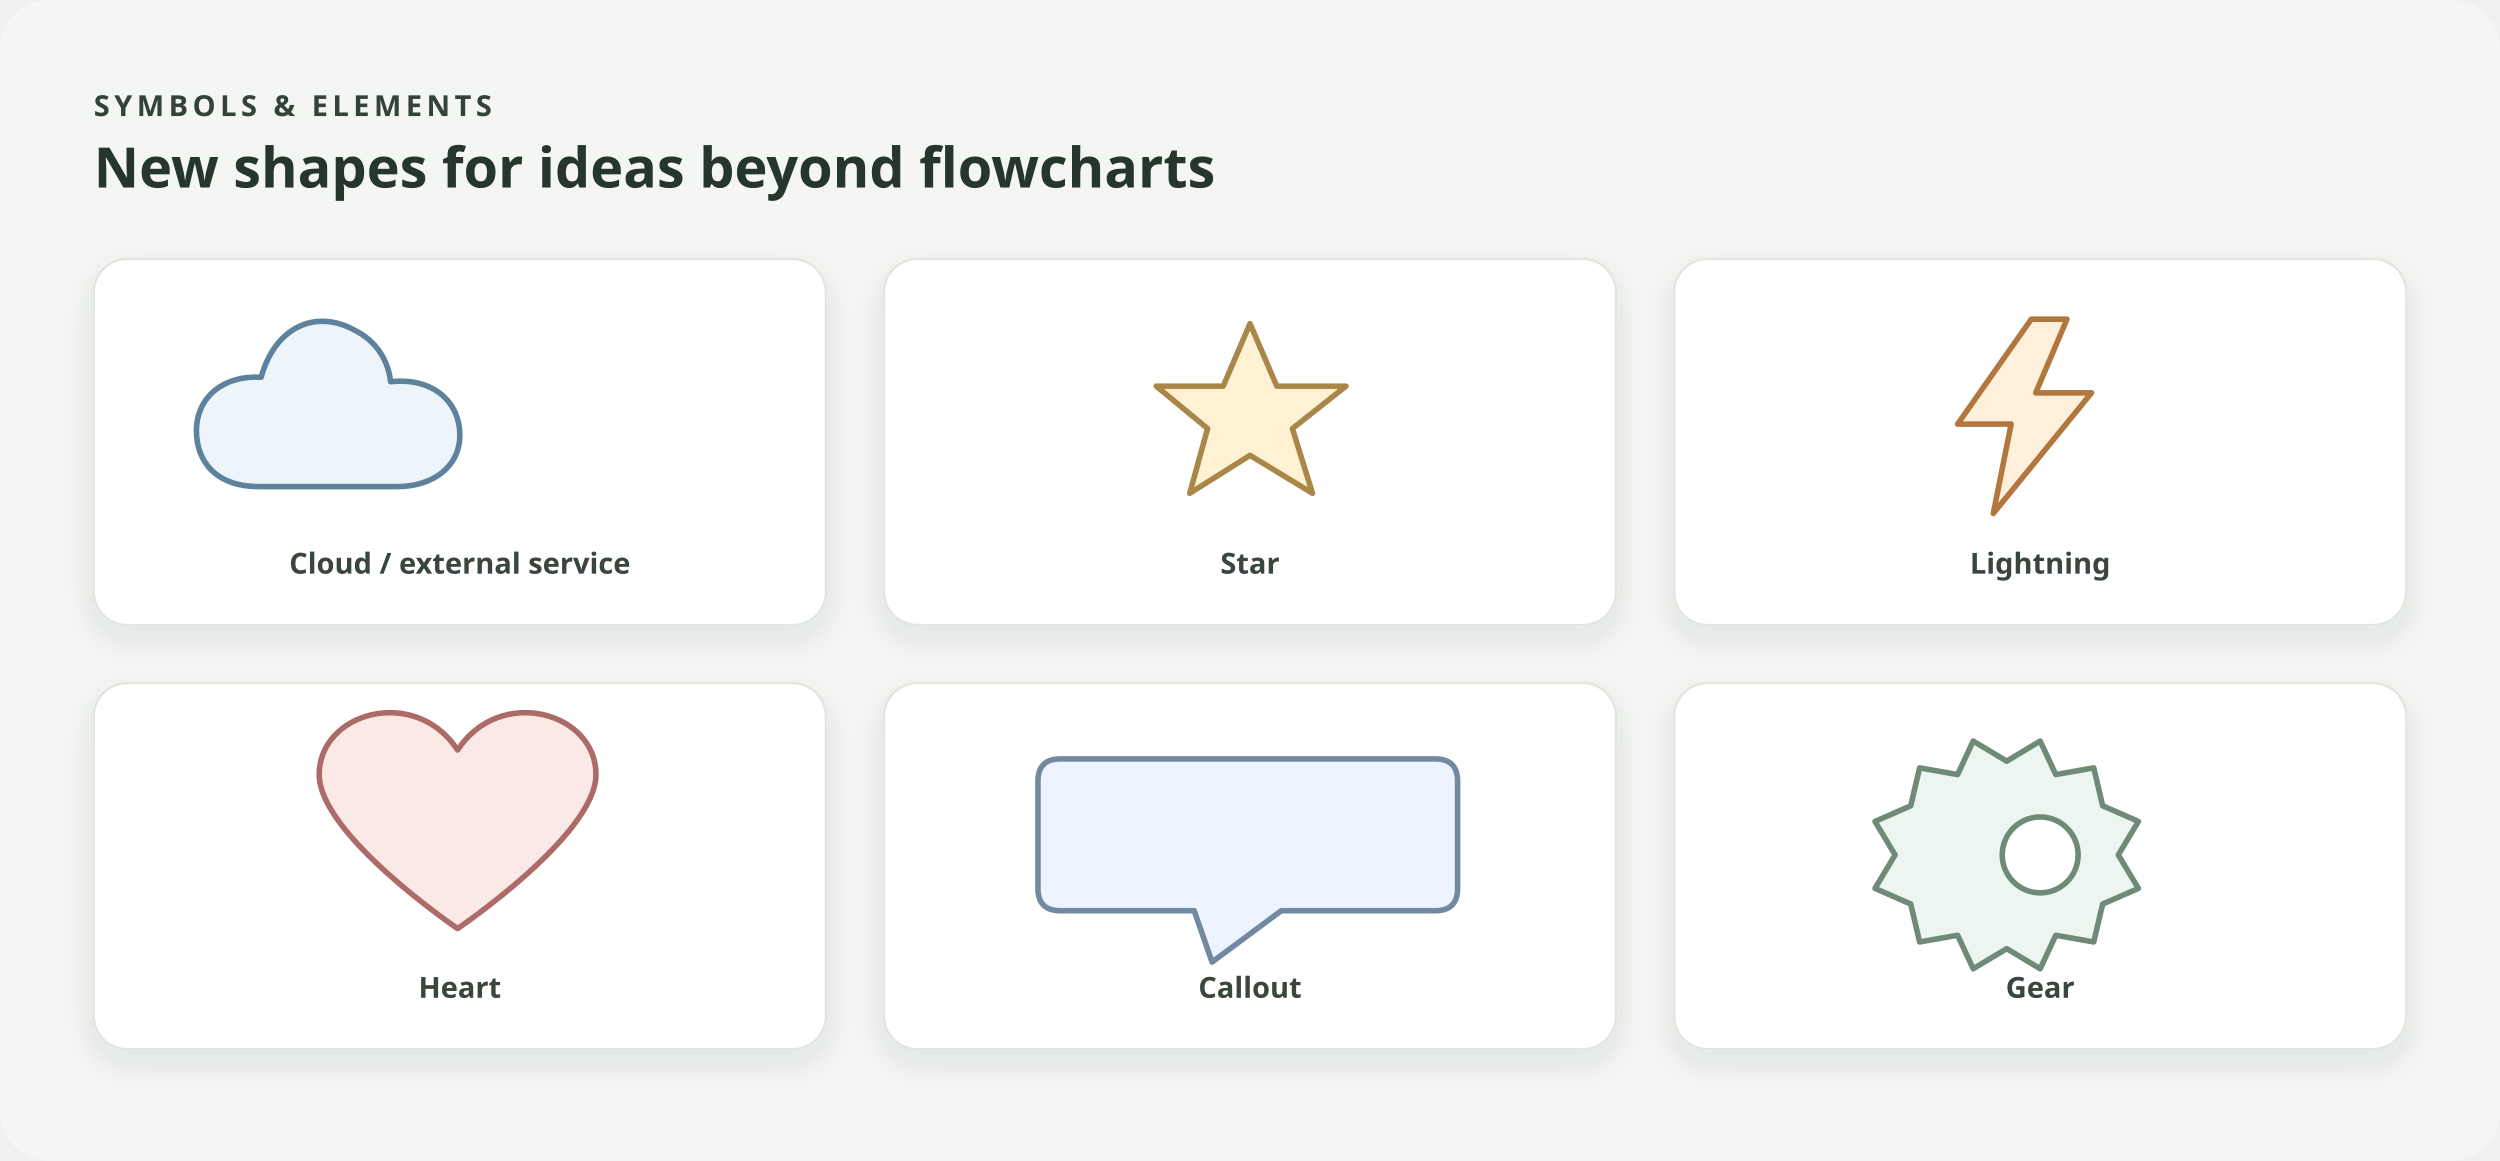
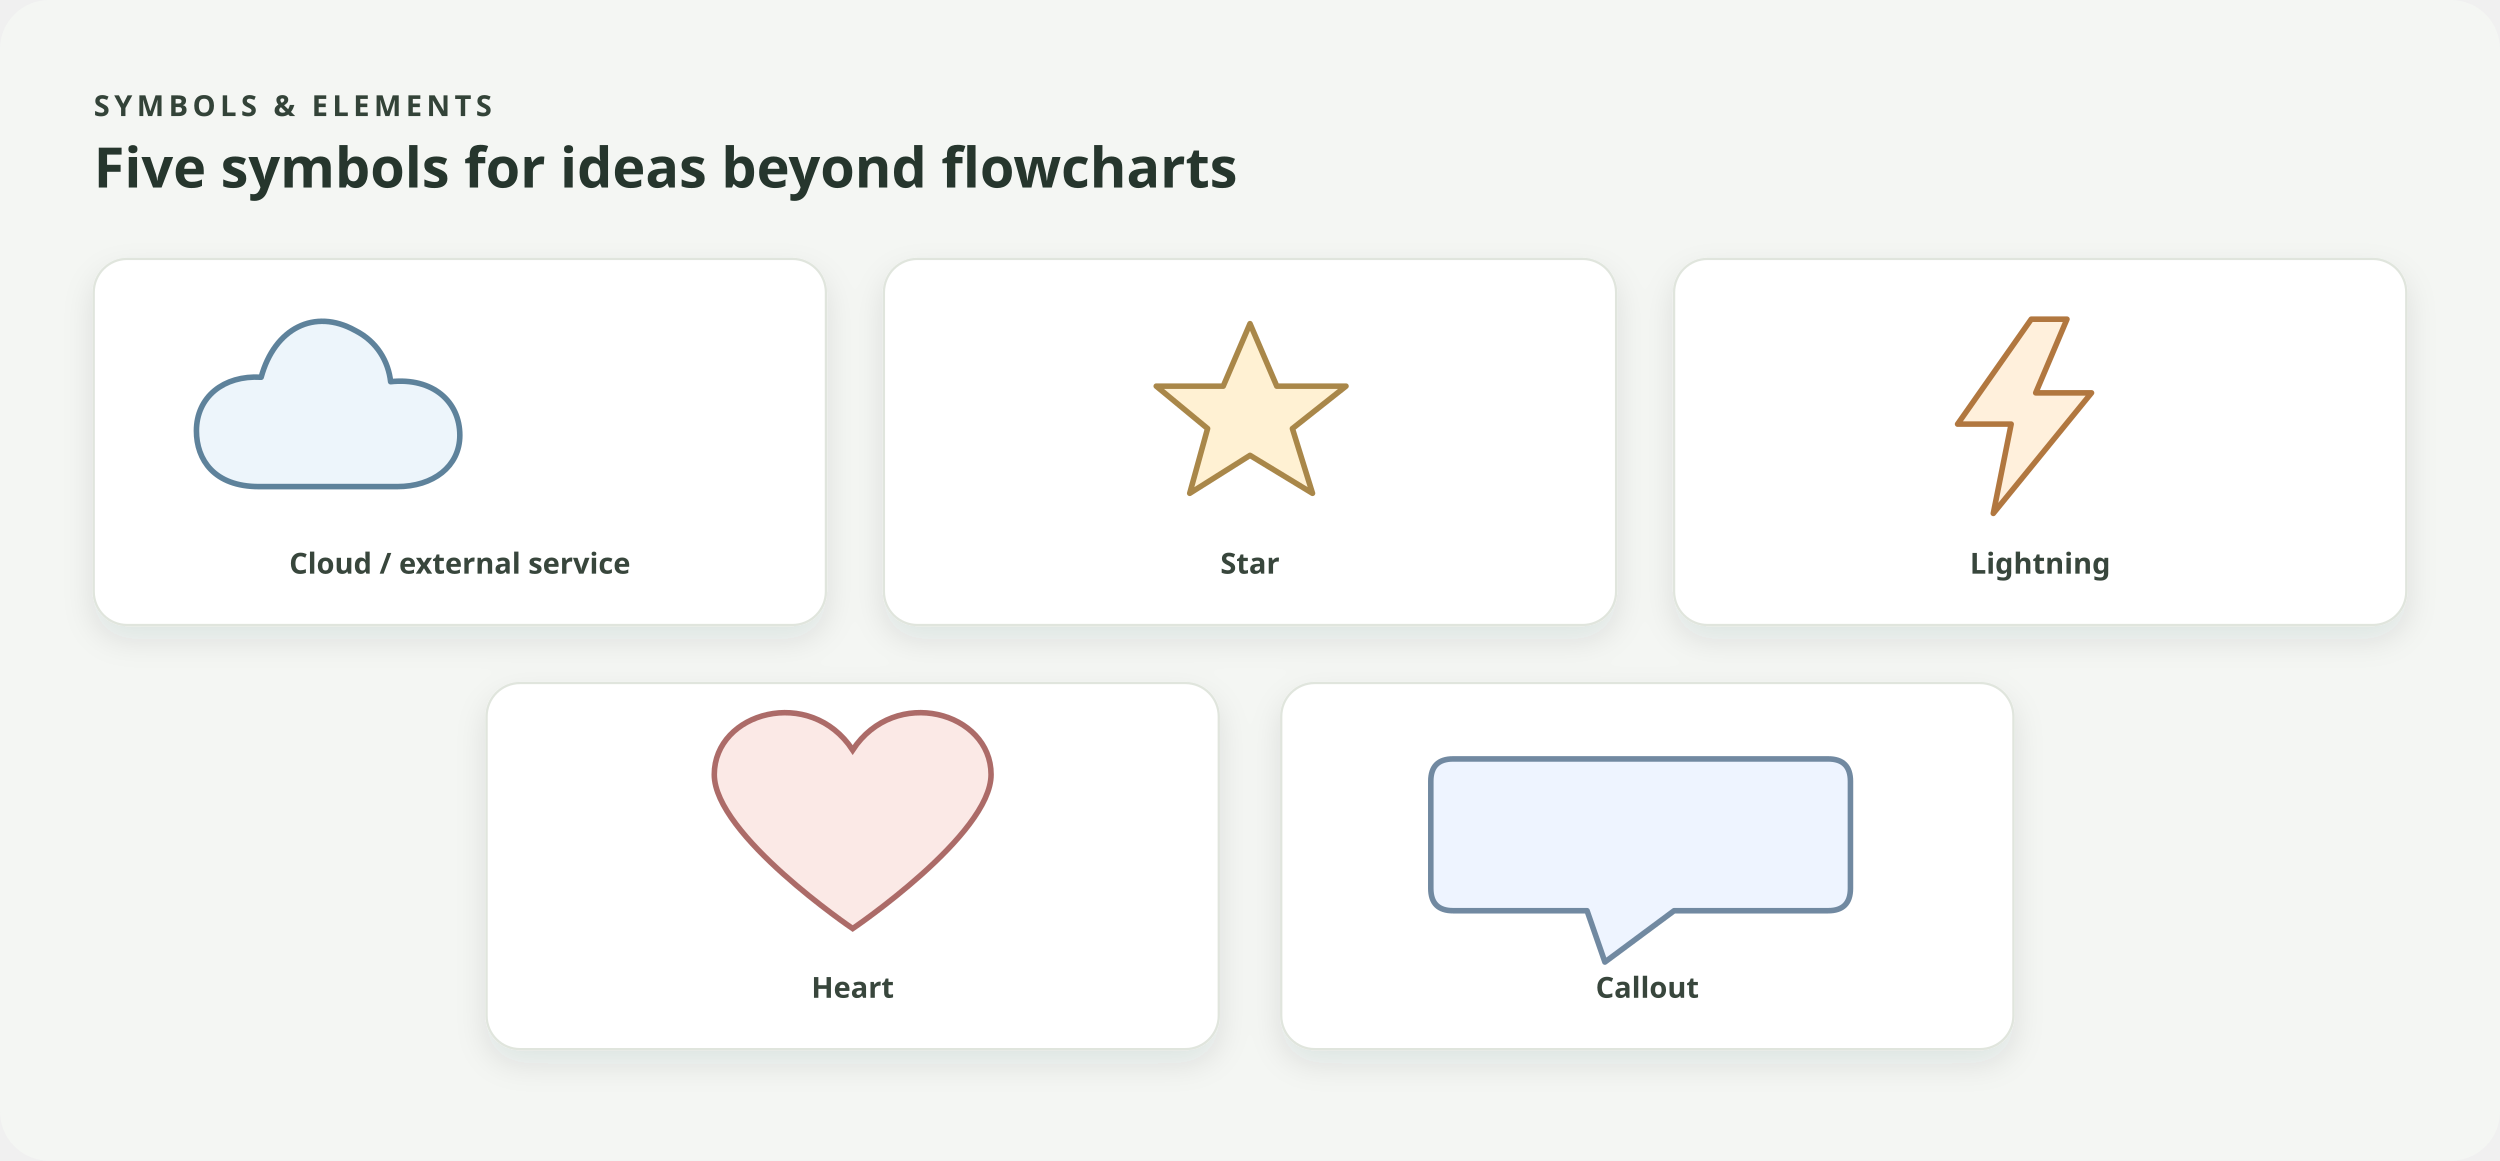
<svg xmlns="http://www.w3.org/2000/svg" width="1120" height="520" viewBox="0 0 1120 520" role="img" aria-labelledby="title desc">
  <defs>
    <filter id="shadow" x="-20%" y="-20%" width="140%" height="150%">
      <feDropShadow dx="0" dy="6" stdDeviation="7" flood-color="#263329" flood-opacity=".1" />
    </filter>
  </defs>
  <rect width="1120" height="520" rx="22" fill="#f4f6f3" />
  <text x="42" y="52" fill="#334338" font-family="Segoe UI, sans-serif" font-size="13" font-weight="700" letter-spacing="2">SYMBOLS &amp; ELEMENTS</text>
-   <text x="42" y="84" fill="#26362d" font-family="Segoe UI, sans-serif" font-size="25" font-weight="650">New shapes for ideas beyond flowcharts</text>
+   <text x="42" y="84" fill="#26362d" font-family="Segoe UI, sans-serif" font-size="25" font-weight="650">Five symbols for ideas beyond flowcharts</text>
  <g filter="url(#shadow)">
    <rect x="42" y="116" width="328" height="164" rx="15" fill="#fff" stroke="#e0e5dd" />
    <rect x="396" y="116" width="328" height="164" rx="15" fill="#fff" stroke="#e0e5dd" />
    <rect x="750" y="116" width="328" height="164" rx="15" fill="#fff" stroke="#e0e5dd" />
-     <rect x="42" y="306" width="328" height="164" rx="15" fill="#fff" stroke="#e0e5dd" />
-     <rect x="396" y="306" width="328" height="164" rx="15" fill="#fff" stroke="#e0e5dd" />
-     <rect x="750" y="306" width="328" height="164" rx="15" fill="#fff" stroke="#e0e5dd" />
+     <rect x="218" y="306" width="328" height="164" rx="15" fill="#fff" stroke="#e0e5dd" />
+     <rect x="574" y="306" width="328" height="164" rx="15" fill="#fff" stroke="#e0e5dd" />
  </g>
-   <g fill="#edf5fb" stroke="#5e829b" stroke-width="2.5" stroke-linejoin="round" stroke-linecap="round">
-     <path d="M116 218c-20 0-28-12-28-25 0-15 12-25 29-24 6-22 24-31 42-21 10 5 15 14 16 23 19-2 31 9 31 24 0 14-12 23-28 23z" />
-   </g>
+   <path d="M116 218c-20 0-28-12-28-25 0-15 12-25 29-24 6-22 24-31 42-21 10 5 15 14 16 23 19-2 31 9 31 24 0 14-12 23-28 23z" fill="#edf5fb" stroke="#5e829b" stroke-width="2.5" stroke-linejoin="round" />
  <path d="m560 145 12 28h31l-24 19 9 29-28-17-27 17 8-29-23-19h30z" fill="#fff1d3" stroke="#a98749" stroke-width="2.5" stroke-linejoin="round" />
  <path d="m910 143-33 47h24l-8 40 44-54h-25l14-33z" fill="#fff0dc" stroke="#b1773f" stroke-width="2.5" stroke-linejoin="round" />
-   <path d="M205 336c-19-29-62-17-62 11 0 27 62 69 62 69s62-42 62-69c0-28-43-40-62-11z" fill="#fbe9e6" stroke="#ac6b68" stroke-width="2.5" stroke-linejoin="round" />
-   <path d="M475 340h168q10 0 10 10v48q0 10-10 10h-69l-31 23-8-23h-60q-10 0-10-10v-48q0-10 10-10z" fill="#eef4ff" stroke="#7189a1" stroke-width="2.5" stroke-linejoin="round" />
-   <path d="M914 332l7 15 17-3 4 17 16 7-9 15 9 15-16 7-4 17-17-3-7 15-15-9-15 9-7-15-17 3-4-17-16-7 9-15-9-15 16-7 4-17 17 3 7-15 15 9z" fill="#edf5f0" stroke="#6f8a77" stroke-width="2.5" stroke-linejoin="round" />
-   <circle cx="914" cy="383" r="17" fill="#fff" stroke="#6f8a77" stroke-width="2.5" />
+   <path d="M382 336c-19-29-62-17-62 11 0 27 62 69 62 69s62-42 62-69c0-28-43-40-62-11z" fill="#fbe9e6" stroke="#ac6b68" stroke-width="2.5" />
+   <path d="M651 340h168q10 0 10 10v48q0 10-10 10h-69l-31 23-8-23h-60q-10 0-10-10v-48q0-10 10-10z" fill="#eef4ff" stroke="#7189a1" stroke-width="2.5" stroke-linejoin="round" />
  <g fill="#38463c" font-family="Segoe UI, sans-serif" text-anchor="middle" font-size="13" font-weight="650">
    <text x="206" y="257">Cloud / external service</text>
    <text x="560" y="257">Star</text>
    <text x="914" y="257">Lightning</text>
-     <text x="206" y="447">Heart</text>
-     <text x="560" y="447">Callout</text>
-     <text x="914" y="447">Gear</text>
+     <text x="382" y="447">Heart</text>
+     <text x="738" y="447">Callout</text>
  </g>
</svg>
